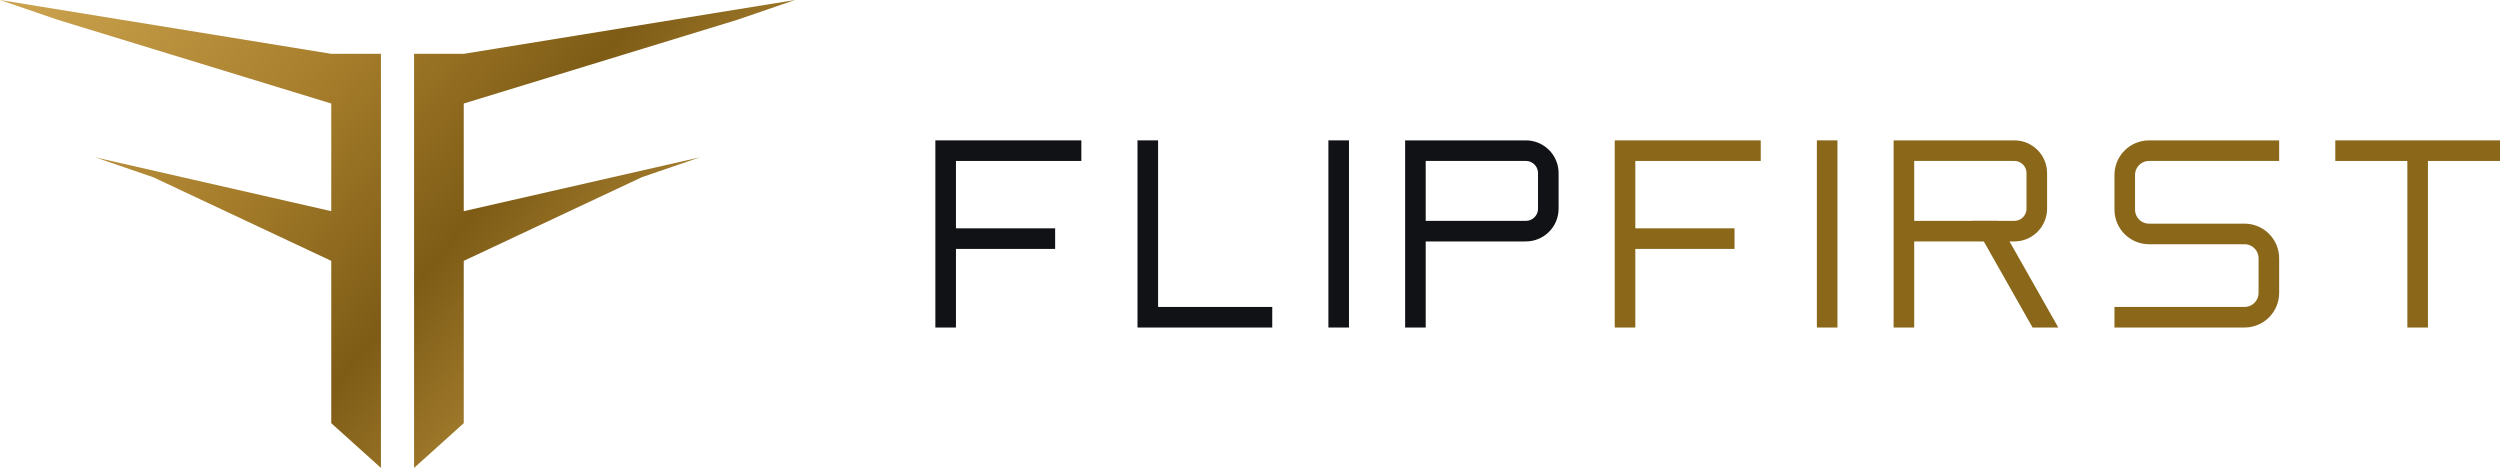
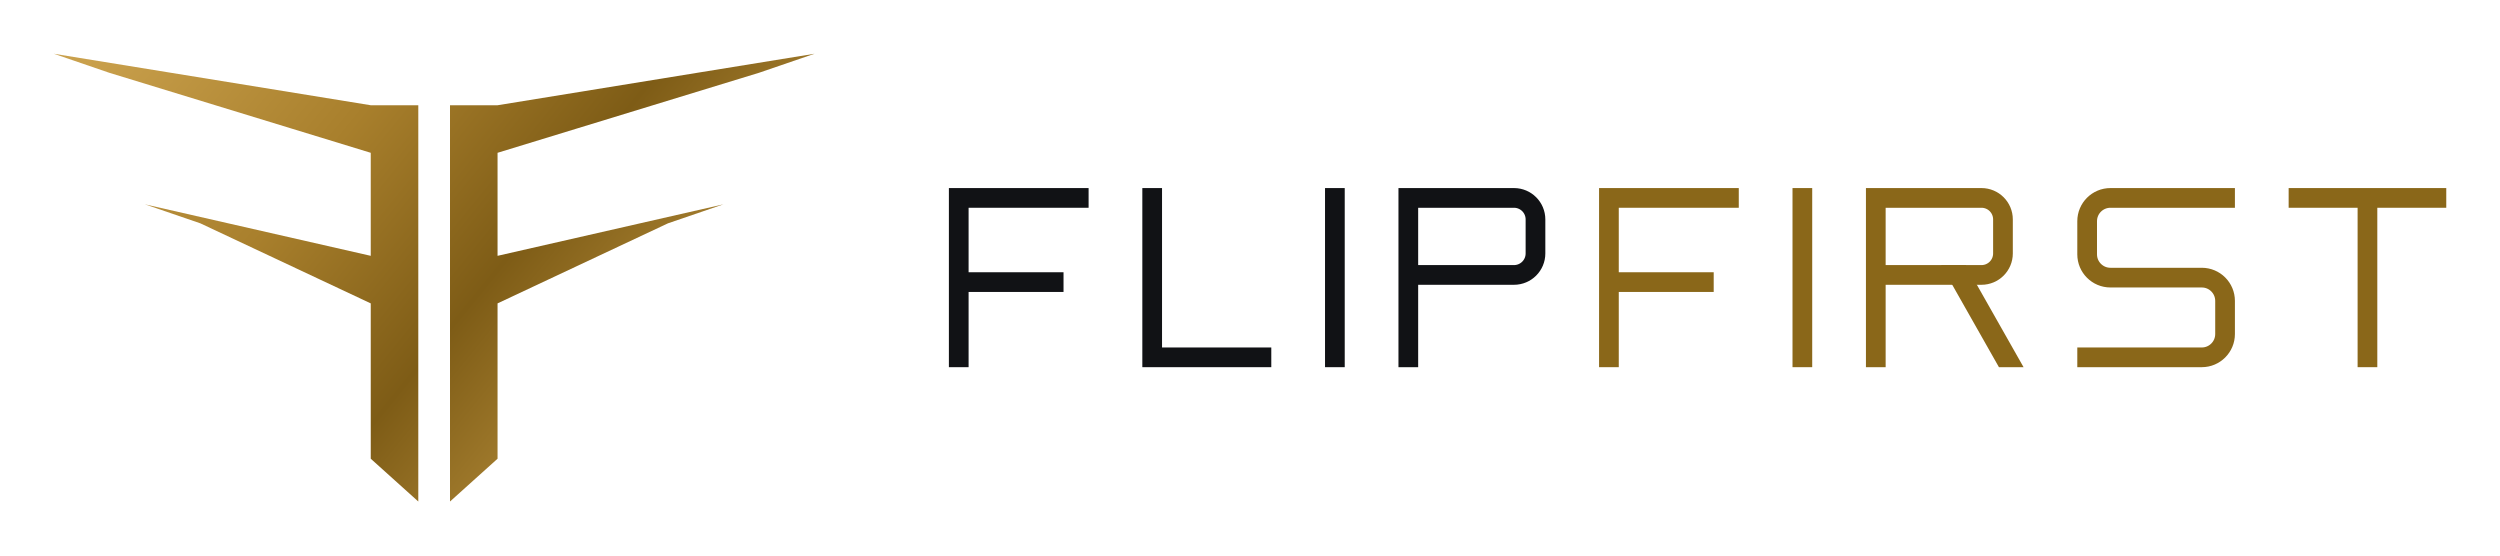
- <svg xmlns="http://www.w3.org/2000/svg" viewBox="0 0 534.31 100" width="534.31" height="100" role="img" aria-label="FlipFirst">
+ <svg xmlns="http://www.w3.org/2000/svg" viewBox="0 0 558.31 124" width="558.31" height="124" role="img" aria-label="FlipFirst">
  <defs>
    <linearGradient id="ff-foil" gradientUnits="userSpaceOnUse" x1="-80" y1="-20" x2="80" y2="110">
      <stop offset="0" stop-color="#C9A04C" />
      <stop offset="0.3" stop-color="#A87F2C" />
      <stop offset="0.55" stop-color="#7E5C16" />
      <stop offset="0.75" stop-color="#A98232" />
      <stop offset="1" stop-color="#8E6A1E" />
    </linearGradient>
    <linearGradient id="ff-hi" gradientUnits="userSpaceOnUse" x1="-90" y1="-20" x2="90" y2="60">
      <stop offset="0" stop-color="#FFF0C2" />
      <stop offset="0.5" stop-color="#F1D58C" />
      <stop offset="1" stop-color="#FCE9B6" />
    </linearGradient>
    <linearGradient id="ff-lo" gradientUnits="userSpaceOnUse" x1="-90" y1="-10" x2="90" y2="70">
      <stop offset="0" stop-color="#C9993F" />
      <stop offset="0.5" stop-color="#A97C2C" />
      <stop offset="1" stop-color="#C79A45" />
    </linearGradient>
    <linearGradient id="ff-in" x1="0" y1="0" x2="0" y2="1">
      <stop offset="0" stop-color="#B3842F" />
      <stop offset="1" stop-color="#8E6522" />
    </linearGradient>
    <linearGradient id="ff-out" x1="0" y1="0" x2="0" y2="1">
      <stop offset="0" stop-color="#F3D997" />
      <stop offset="1" stop-color="#D7B060" />
    </linearGradient>
  </defs>
-   <g transform="translate(84.956 50.000) scale(0.88496) translate(0 -43.500)">
+   <g transform="translate(96.956 62.000) scale(0.88496) translate(0 -43.500)">
    <path d="M4.00,0.00 L10.00,0.00 L10.00,94.60 L4.00,100.00 ZM10.00,0.00 L16.00,0.00 L16.00,89.20 L10.00,94.60 ZM16.00,0.00 L96.00,-13.00 L16.00,6.00 ZM16.00,6.00 L96.00,-13.00 L82.00,-8.20 L16.00,12.00 ZM16.00,38.00 L73.00,25.00 L16.00,44.00 ZM16.00,44.00 L73.00,25.00 L59.00,29.80 L16.00,50.00 ZM-4.00,100.00 L-10.00,94.60 L-10.00,0.00 L-4.00,0.00 ZM-10.00,94.60 L-16.00,89.20 L-16.00,0.00 L-10.00,0.00 ZM-16.00,6.00 L-96.00,-13.00 L-16.00,0.00 ZM-16.00,12.00 L-82.00,-8.20 L-96.00,-13.00 L-16.00,6.00 ZM-16.00,44.00 L-73.00,25.00 L-16.00,38.00 ZM-16.00,50.00 L-59.00,29.80 L-73.00,25.00 L-16.00,44.00 Z" fill="url(#ff-foil)" />
  </g>
-   <g transform="translate(199.91 30.00) scale(0.4)">
+   <g transform="translate(211.91 42.00) scale(0.4)">
    <path d="M5.5,100 V5.5 H78" transform="translate(0.00 0)" fill="none" stroke="#111215" stroke-width="11" stroke-linejoin="miter" stroke-miterlimit="10" />
    <path d="M5.5,52.5 H64" transform="translate(0.00 0)" fill="none" stroke="#111215" stroke-width="11" stroke-linejoin="miter" stroke-miterlimit="10" />
    <path d="M5.5,0 V94.5 H72" transform="translate(108.00 0)" fill="none" stroke="#111215" stroke-width="11" stroke-linejoin="miter" stroke-miterlimit="10" />
    <path d="M5.5,0 V100" transform="translate(210.00 0)" fill="none" stroke="#111215" stroke-width="11" stroke-linejoin="miter" stroke-miterlimit="10" />
    <path d="M5.5,100 V5.5 H64.5 A12,12 0 0 1 76.5,17.5 V36.5 A12,12 0 0 1 64.5,48.5 H5.5" transform="translate(251.00 0)" fill="none" stroke="#111215" stroke-width="11" stroke-linejoin="miter" stroke-miterlimit="10" />
    <path d="M5.5,100 V5.5 H78" transform="translate(363.00 0)" fill="none" stroke="#8A6719" stroke-width="11" stroke-linejoin="miter" stroke-miterlimit="10" />
    <path d="M5.5,52.5 H64" transform="translate(363.00 0)" fill="none" stroke="#8A6719" stroke-width="11" stroke-linejoin="miter" stroke-miterlimit="10" />
    <path d="M5.5,0 V100" transform="translate(471.00 0)" fill="none" stroke="#8A6719" stroke-width="11" stroke-linejoin="miter" stroke-miterlimit="10" />
    <path d="M5.5,100 V5.5 H64.5 A12,12 0 0 1 76.5,17.5 V36.5 A12,12 0 0 1 64.5,48.5 H5.5" transform="translate(512.00 0)" fill="none" stroke="#8A6719" stroke-width="11" stroke-linejoin="miter" stroke-miterlimit="10" />
    <path d="M41.95,43.00 L55.70,43.00 L88.00,100 L74.25,100 Z" transform="translate(512.00 0)" fill="#8A6719" />
    <path d="M88,5.5 H18.5 A13,13 0 0 0 5.5,18.5 V37 A13,13 0 0 0 18.5,50 H69.5 A13,13 0 0 1 82.5,63 V81.5 A13,13 0 0 1 69.5,94.5 H0" transform="translate(630.00 0)" fill="none" stroke="#8A6719" stroke-width="11" stroke-linejoin="miter" stroke-miterlimit="10" />
    <path d="M0,5.5 H88" transform="translate(748.00 0)" fill="none" stroke="#8A6719" stroke-width="11" stroke-linejoin="miter" stroke-miterlimit="10" />
    <path d="M44,5.5 V100" transform="translate(748.00 0)" fill="none" stroke="#8A6719" stroke-width="11" stroke-linejoin="miter" stroke-miterlimit="10" />
  </g>
</svg>
